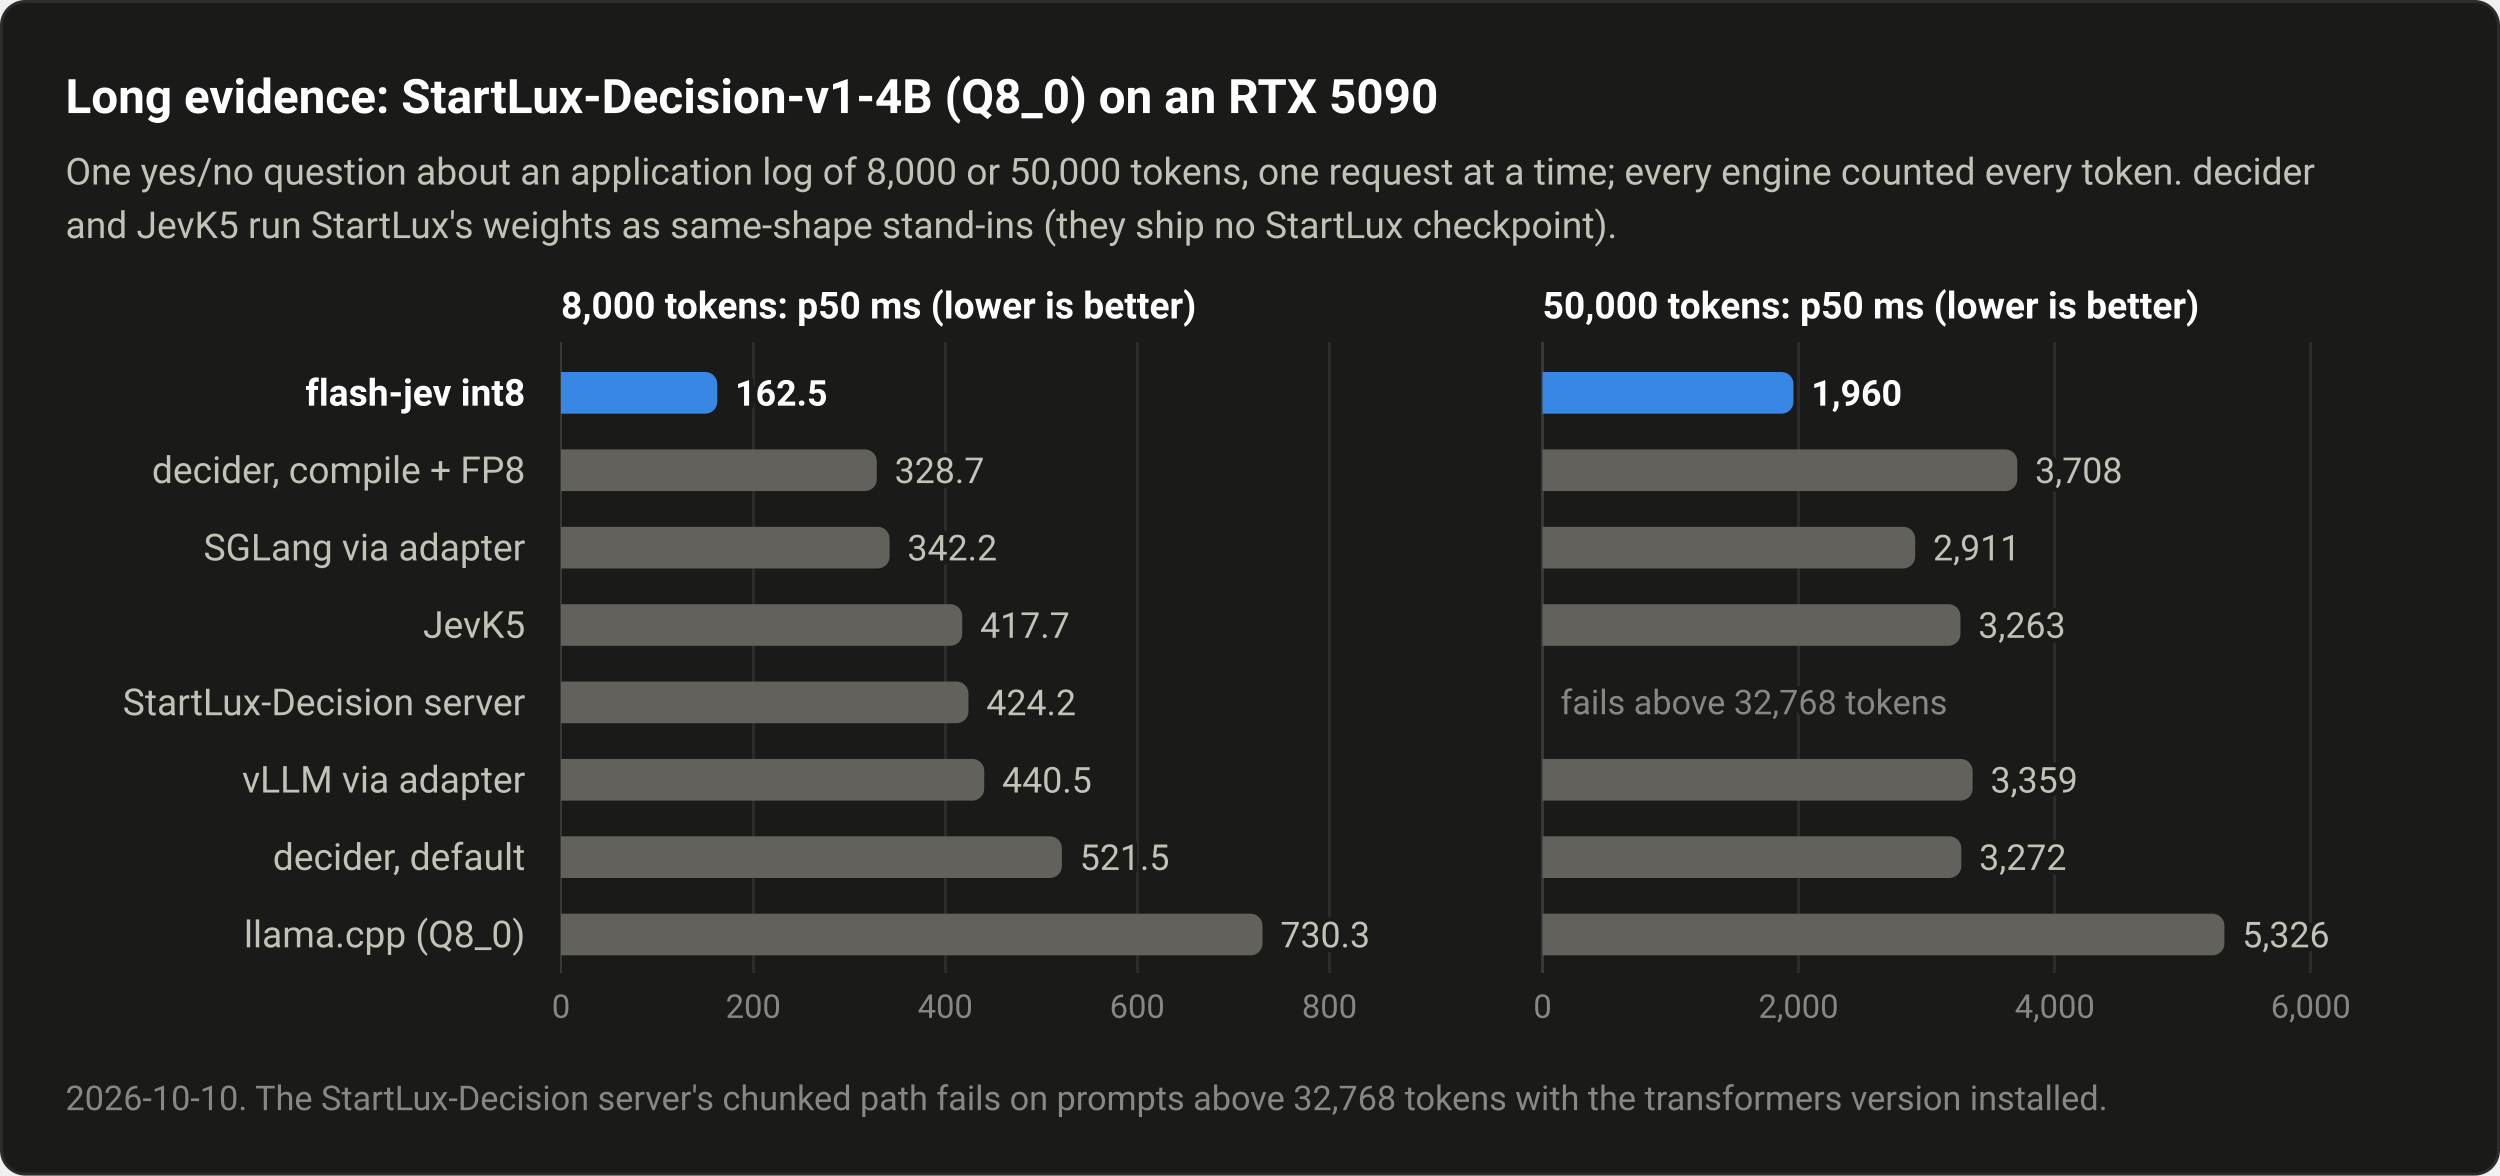
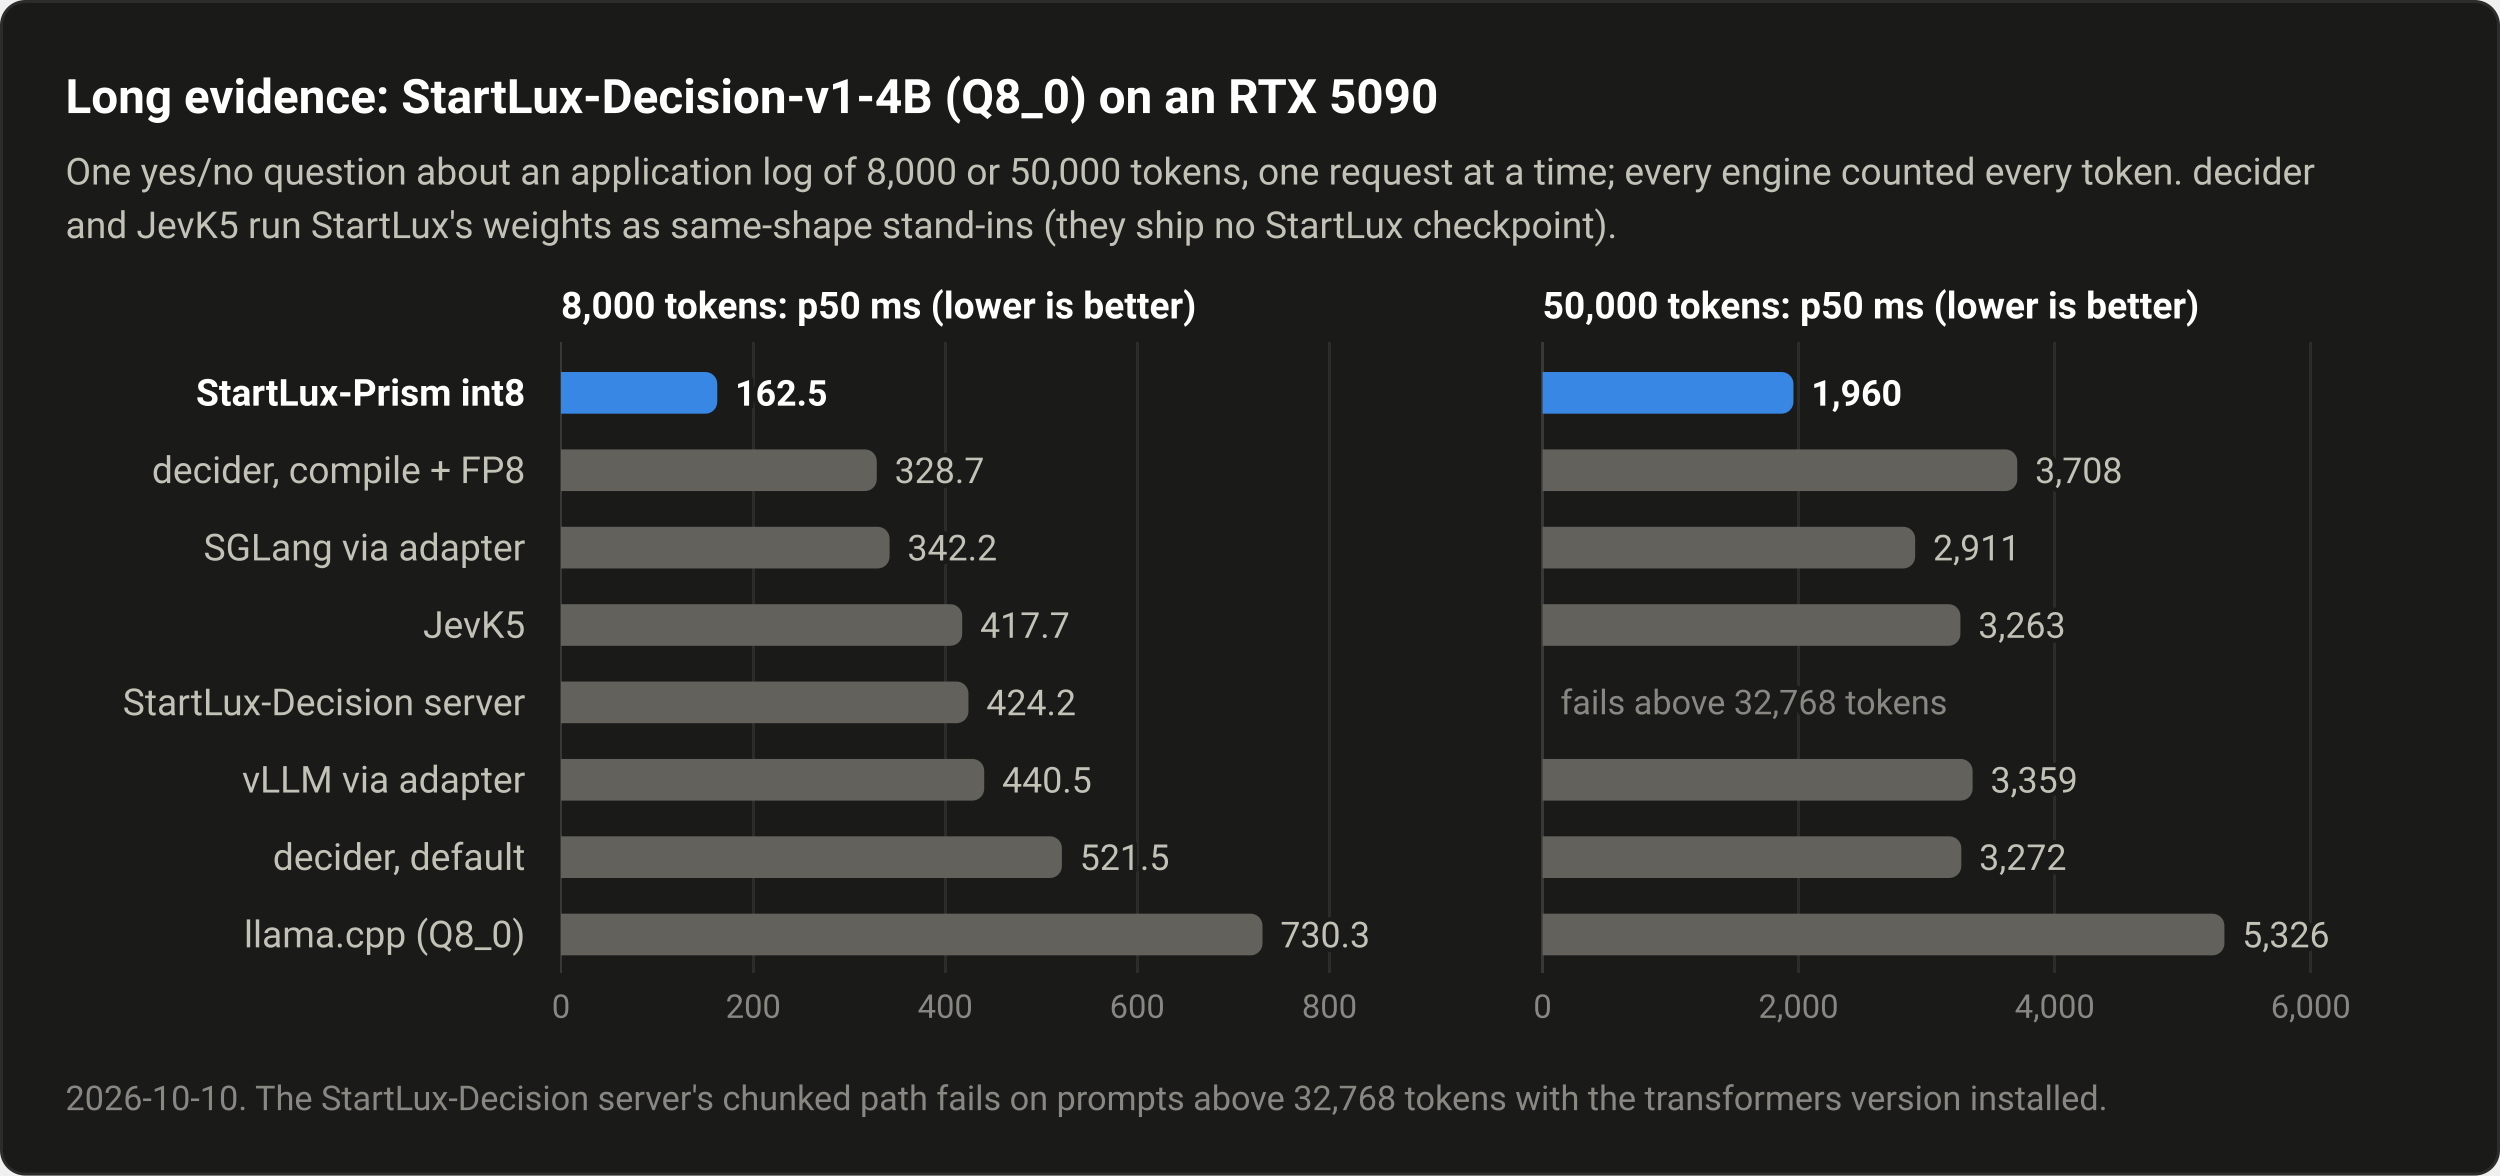
<svg xmlns="http://www.w3.org/2000/svg" width="840" height="395" viewBox="0 0 840 395" role="img" aria-labelledby="title desc" font-family="system-ui, -apple-system, 'Segoe UI', Roboto, 'Helvetica Neue', Arial, sans-serif">
  <rect x="0.5" y="0.5" width="839" height="394" rx="8" fill="#1a1a19" stroke="#2c2c2a" />
  <text x="22.0" y="38.0" font-size="16" fill="#ffffff" text-anchor="start" font-weight="600">Long evidence: StartLux-Decision-v1-4B (Q8_0) on an RTX 5090</text>
  <text x="22.0" y="62.0" font-size="12.5" fill="#c3c2b7" text-anchor="start" font-weight="400">One yes/no question about an application log of 8,000 or 50,000 tokens, one request at a time; every engine counted every token. decider</text>
  <text x="22.0" y="80.0" font-size="12.5" fill="#c3c2b7" text-anchor="start" font-weight="400">and JevK5 run StartLux's weights as same-shape stand-ins (they ship no StartLux checkpoint).</text>
  <text x="188.5" y="107.0" font-size="12.5" fill="#ffffff" text-anchor="start" font-weight="600">8,000 tokens: p50 ms (lower is better)</text>
  <text x="188.5" y="342.0" font-size="11" fill="#898781" text-anchor="middle" font-weight="400" style="font-variant-numeric: tabular-nums">0</text>
  <line x1="253.1" y1="115.0" x2="253.1" y2="327.0" stroke="#2c2c2a" stroke-width="1" shape-rendering="crispEdges" />
  <text x="253.1" y="342.0" font-size="11" fill="#898781" text-anchor="middle" font-weight="400" style="font-variant-numeric: tabular-nums">200</text>
  <line x1="317.6" y1="115.0" x2="317.6" y2="327.0" stroke="#2c2c2a" stroke-width="1" shape-rendering="crispEdges" />
  <text x="317.6" y="342.0" font-size="11" fill="#898781" text-anchor="middle" font-weight="400" style="font-variant-numeric: tabular-nums">400</text>
  <line x1="382.1" y1="115.0" x2="382.1" y2="327.0" stroke="#2c2c2a" stroke-width="1" shape-rendering="crispEdges" />
  <text x="382.1" y="342.0" font-size="11" fill="#898781" text-anchor="middle" font-weight="400" style="font-variant-numeric: tabular-nums">600</text>
  <line x1="446.7" y1="115.0" x2="446.7" y2="327.0" stroke="#2c2c2a" stroke-width="1" shape-rendering="crispEdges" />
  <text x="446.7" y="342.0" font-size="11" fill="#898781" text-anchor="middle" font-weight="400" style="font-variant-numeric: tabular-nums">800</text>
  <line x1="188.5" y1="115.0" x2="188.5" y2="327.0" stroke="#383835" stroke-width="1" shape-rendering="crispEdges" />
  <path d="M188.5,125.0 H237.0 A4.0,4.0 0 0 1 241.0,129.0 V135.0 A4.0,4.0 0 0 1 237.0,139.0 H188.5 Z" fill="#3987e5" />
  <text x="247.0" y="136.3" font-size="12" fill="#ffffff" text-anchor="start" font-weight="600" style="font-variant-numeric: tabular-nums" stroke="#1a1a19" stroke-width="3" stroke-linejoin="round" paint-order="stroke">162.5</text>
  <path d="M188.5,151.0 H290.6 A4.0,4.0 0 0 1 294.6,155.0 V161.0 A4.0,4.0 0 0 1 290.6,165.0 H188.5 Z" fill="#62615c" />
  <text x="300.6" y="162.3" font-size="12" fill="#c3c2b7" text-anchor="start" font-weight="400" style="font-variant-numeric: tabular-nums" stroke="#1a1a19" stroke-width="3" stroke-linejoin="round" paint-order="stroke">328.7</text>
  <path d="M188.5,177.0 H294.9 A4.0,4.0 0 0 1 298.9,181.0 V187.0 A4.0,4.0 0 0 1 294.9,191.0 H188.5 Z" fill="#62615c" />
  <text x="304.9" y="188.3" font-size="12" fill="#c3c2b7" text-anchor="start" font-weight="400" style="font-variant-numeric: tabular-nums" stroke="#1a1a19" stroke-width="3" stroke-linejoin="round" paint-order="stroke">342.2</text>
  <path d="M188.5,203.0 H319.3 A4.0,4.0 0 0 1 323.3,207.0 V213.0 A4.0,4.0 0 0 1 319.3,217.0 H188.5 Z" fill="#62615c" />
  <text x="329.3" y="214.3" font-size="12" fill="#c3c2b7" text-anchor="start" font-weight="400" style="font-variant-numeric: tabular-nums" stroke="#1a1a19" stroke-width="3" stroke-linejoin="round" paint-order="stroke">417.7</text>
  <path d="M188.5,229.0 H321.4 A4.0,4.0 0 0 1 325.4,233.0 V239.0 A4.0,4.0 0 0 1 321.4,243.0 H188.5 Z" fill="#62615c" />
  <text x="331.4" y="240.3" font-size="12" fill="#c3c2b7" text-anchor="start" font-weight="400" style="font-variant-numeric: tabular-nums" stroke="#1a1a19" stroke-width="3" stroke-linejoin="round" paint-order="stroke">424.2</text>
  <path d="M188.5,255.0 H326.7 A4.0,4.0 0 0 1 330.7,259.0 V265.0 A4.0,4.0 0 0 1 326.7,269.0 H188.5 Z" fill="#62615c" />
  <text x="336.7" y="266.3" font-size="12" fill="#c3c2b7" text-anchor="start" font-weight="400" style="font-variant-numeric: tabular-nums" stroke="#1a1a19" stroke-width="3" stroke-linejoin="round" paint-order="stroke">440.5</text>
  <path d="M188.5,281.0 H352.8 A4.0,4.0 0 0 1 356.8,285.0 V291.0 A4.0,4.0 0 0 1 352.8,295.0 H188.5 Z" fill="#62615c" />
  <text x="362.8" y="292.3" font-size="12" fill="#c3c2b7" text-anchor="start" font-weight="400" style="font-variant-numeric: tabular-nums" stroke="#1a1a19" stroke-width="3" stroke-linejoin="round" paint-order="stroke">521.5</text>
  <path d="M188.5,307.0 H420.2 A4.0,4.0 0 0 1 424.2,311.0 V317.0 A4.0,4.0 0 0 1 420.2,321.0 H188.5 Z" fill="#62615c" />
  <text x="430.2" y="318.3" font-size="12" fill="#c3c2b7" text-anchor="start" font-weight="400" style="font-variant-numeric: tabular-nums" stroke="#1a1a19" stroke-width="3" stroke-linejoin="round" paint-order="stroke">730.3</text>
  <text x="518.3" y="107.0" font-size="12.5" fill="#ffffff" text-anchor="start" font-weight="600">50,000 tokens: p50 ms (lower is better)</text>
  <text x="518.3" y="342.0" font-size="11" fill="#898781" text-anchor="middle" font-weight="400" style="font-variant-numeric: tabular-nums">0</text>
  <line x1="604.3" y1="115.0" x2="604.3" y2="327.0" stroke="#2c2c2a" stroke-width="1" shape-rendering="crispEdges" />
  <text x="604.3" y="342.0" font-size="11" fill="#898781" text-anchor="middle" font-weight="400" style="font-variant-numeric: tabular-nums">2,000</text>
  <line x1="690.4" y1="115.0" x2="690.4" y2="327.0" stroke="#2c2c2a" stroke-width="1" shape-rendering="crispEdges" />
  <text x="690.4" y="342.0" font-size="11" fill="#898781" text-anchor="middle" font-weight="400" style="font-variant-numeric: tabular-nums">4,000</text>
  <line x1="776.4" y1="115.0" x2="776.4" y2="327.0" stroke="#2c2c2a" stroke-width="1" shape-rendering="crispEdges" />
  <text x="776.4" y="342.0" font-size="11" fill="#898781" text-anchor="middle" font-weight="400" style="font-variant-numeric: tabular-nums">6,000</text>
  <line x1="518.3" y1="115.0" x2="518.3" y2="327.0" stroke="#383835" stroke-width="1" shape-rendering="crispEdges" />
  <path d="M518.3,125.0 H598.6 A4.0,4.0 0 0 1 602.6,129.0 V135.0 A4.0,4.0 0 0 1 598.6,139.0 H518.3 Z" fill="#3987e5" />
  <text x="608.6" y="136.3" font-size="12" fill="#ffffff" text-anchor="start" font-weight="600" style="font-variant-numeric: tabular-nums" stroke="#1a1a19" stroke-width="3" stroke-linejoin="round" paint-order="stroke">1,960</text>
  <path d="M518.3,151.0 H673.8 A4.0,4.0 0 0 1 677.8,155.0 V161.0 A4.0,4.0 0 0 1 673.8,165.0 H518.3 Z" fill="#62615c" />
  <text x="683.8" y="162.3" font-size="12" fill="#c3c2b7" text-anchor="start" font-weight="400" style="font-variant-numeric: tabular-nums" stroke="#1a1a19" stroke-width="3" stroke-linejoin="round" paint-order="stroke">3,708</text>
  <path d="M518.3,177.0 H639.5 A4.0,4.0 0 0 1 643.5,181.0 V187.0 A4.0,4.0 0 0 1 639.5,191.0 H518.3 Z" fill="#62615c" />
  <text x="649.5" y="188.3" font-size="12" fill="#c3c2b7" text-anchor="start" font-weight="400" style="font-variant-numeric: tabular-nums" stroke="#1a1a19" stroke-width="3" stroke-linejoin="round" paint-order="stroke">2,911</text>
  <path d="M518.3,203.0 H654.7 A4.0,4.0 0 0 1 658.7,207.0 V213.0 A4.0,4.0 0 0 1 654.7,217.0 H518.3 Z" fill="#62615c" />
  <text x="664.7" y="214.3" font-size="12" fill="#c3c2b7" text-anchor="start" font-weight="400" style="font-variant-numeric: tabular-nums" stroke="#1a1a19" stroke-width="3" stroke-linejoin="round" paint-order="stroke">3,263</text>
  <text x="524.3" y="240.0" font-size="11.5" fill="#898781" text-anchor="start" font-weight="400" stroke="#1a1a19" stroke-width="3" stroke-linejoin="round" paint-order="stroke">fails above 32,768 tokens</text>
  <path d="M518.3,255.0 H658.8 A4.0,4.0 0 0 1 662.8,259.0 V265.0 A4.0,4.0 0 0 1 658.8,269.0 H518.3 Z" fill="#62615c" />
  <text x="668.8" y="266.3" font-size="12" fill="#c3c2b7" text-anchor="start" font-weight="400" style="font-variant-numeric: tabular-nums" stroke="#1a1a19" stroke-width="3" stroke-linejoin="round" paint-order="stroke">3,359</text>
  <path d="M518.3,281.0 H655.0 A4.0,4.0 0 0 1 659.0,285.0 V291.0 A4.0,4.0 0 0 1 655.0,295.0 H518.3 Z" fill="#62615c" />
  <text x="665.0" y="292.3" font-size="12" fill="#c3c2b7" text-anchor="start" font-weight="400" style="font-variant-numeric: tabular-nums" stroke="#1a1a19" stroke-width="3" stroke-linejoin="round" paint-order="stroke">3,272</text>
  <path d="M518.3,307.0 H743.4 A4.0,4.0 0 0 1 747.4,311.0 V317.0 A4.0,4.0 0 0 1 743.4,321.0 H518.3 Z" fill="#62615c" />
  <text x="753.4" y="318.3" font-size="12" fill="#c3c2b7" text-anchor="start" font-weight="400" style="font-variant-numeric: tabular-nums" stroke="#1a1a19" stroke-width="3" stroke-linejoin="round" paint-order="stroke">5,326</text>
-   <text x="176.5" y="136.3" font-size="12.5" fill="#ffffff" text-anchor="end" font-weight="600">flash-jev int8</text>
+   <text x="176.5" y="136.3" font-size="12.5" fill="#ffffff" text-anchor="end" font-weight="600">StartLux-Prism int8</text>
  <text x="176.5" y="162.3" font-size="12.5" fill="#c3c2b7" text-anchor="end" font-weight="400">decider, compile + FP8</text>
  <text x="176.5" y="188.3" font-size="12.5" fill="#c3c2b7" text-anchor="end" font-weight="400">SGLang via adapter</text>
  <text x="176.5" y="214.3" font-size="12.5" fill="#c3c2b7" text-anchor="end" font-weight="400">JevK5</text>
  <text x="176.5" y="240.3" font-size="12.5" fill="#c3c2b7" text-anchor="end" font-weight="400">StartLux-Decision server</text>
  <text x="176.5" y="266.3" font-size="12.5" fill="#c3c2b7" text-anchor="end" font-weight="400">vLLM via adapter</text>
  <text x="176.5" y="292.3" font-size="12.5" fill="#c3c2b7" text-anchor="end" font-weight="400">decider, default</text>
  <text x="176.5" y="318.3" font-size="12.5" fill="#c3c2b7" text-anchor="end" font-weight="400">llama.cpp (Q8_0)</text>
  <text x="22.0" y="373.0" font-size="11.5" fill="#898781" text-anchor="start" font-weight="400">2026-10-10. The StartLux-Decision server's chunked path fails on prompts above 32,768 tokens with the transformers version installed.</text>
</svg>
